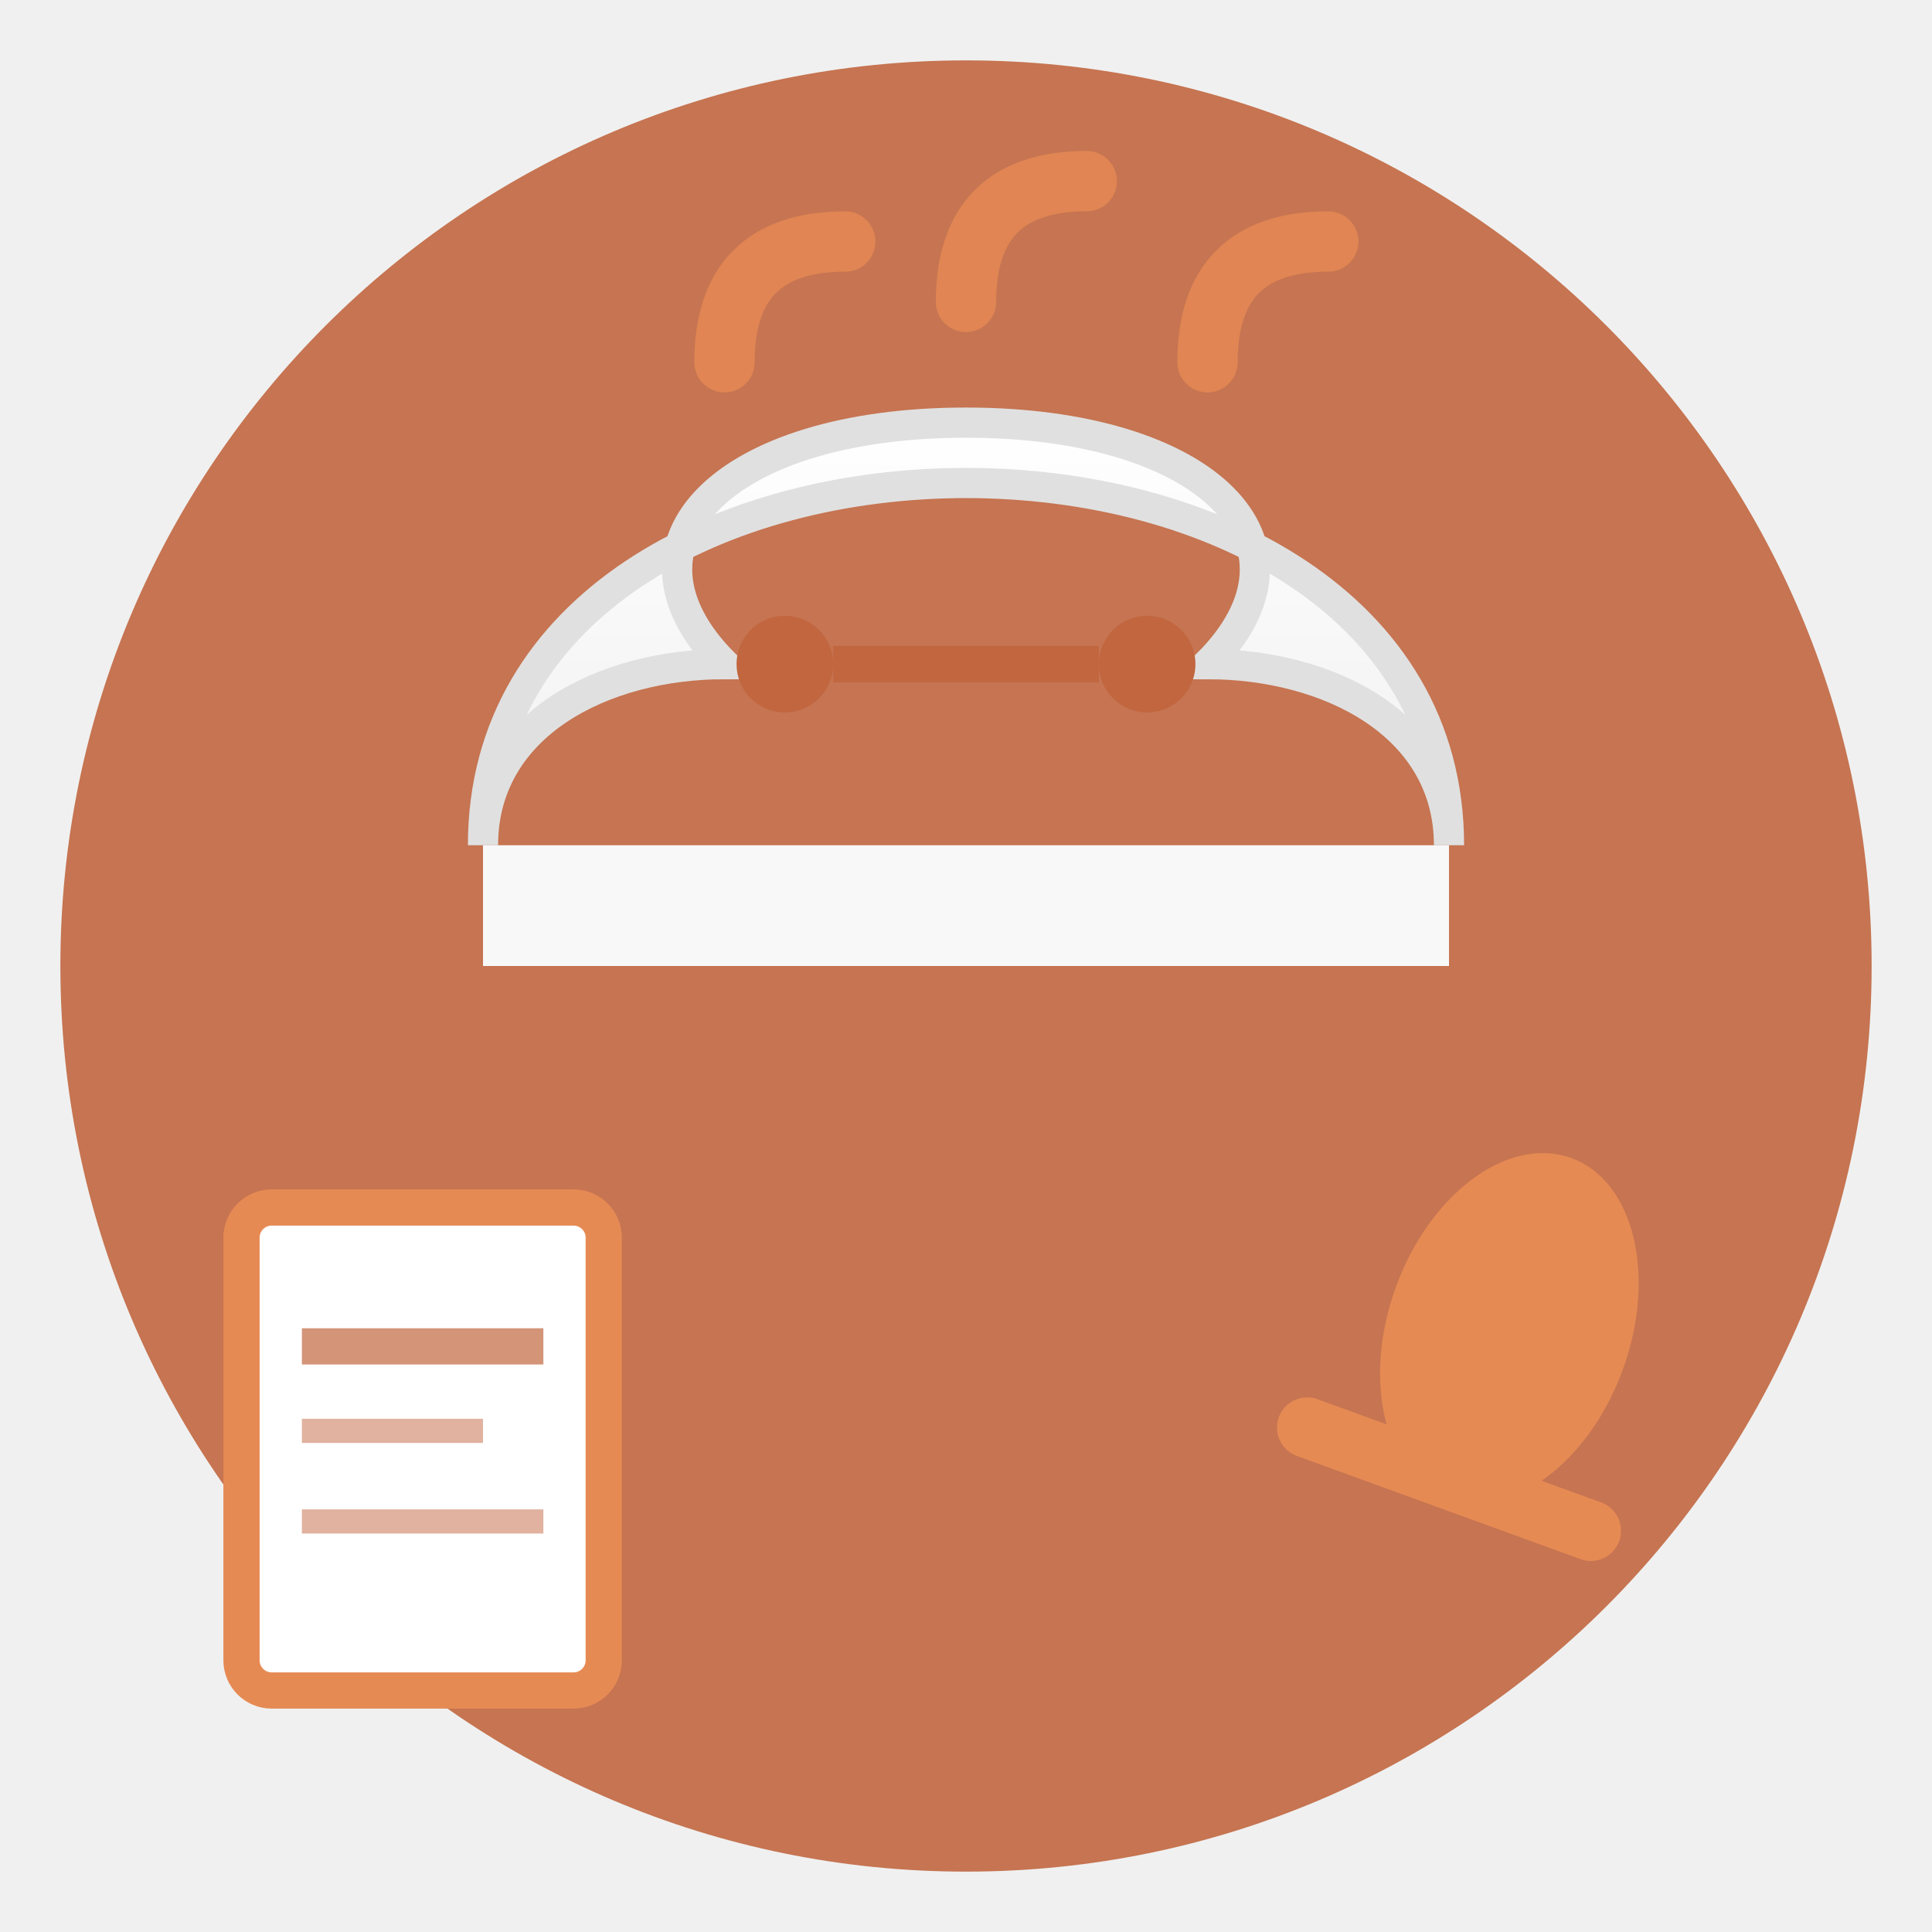
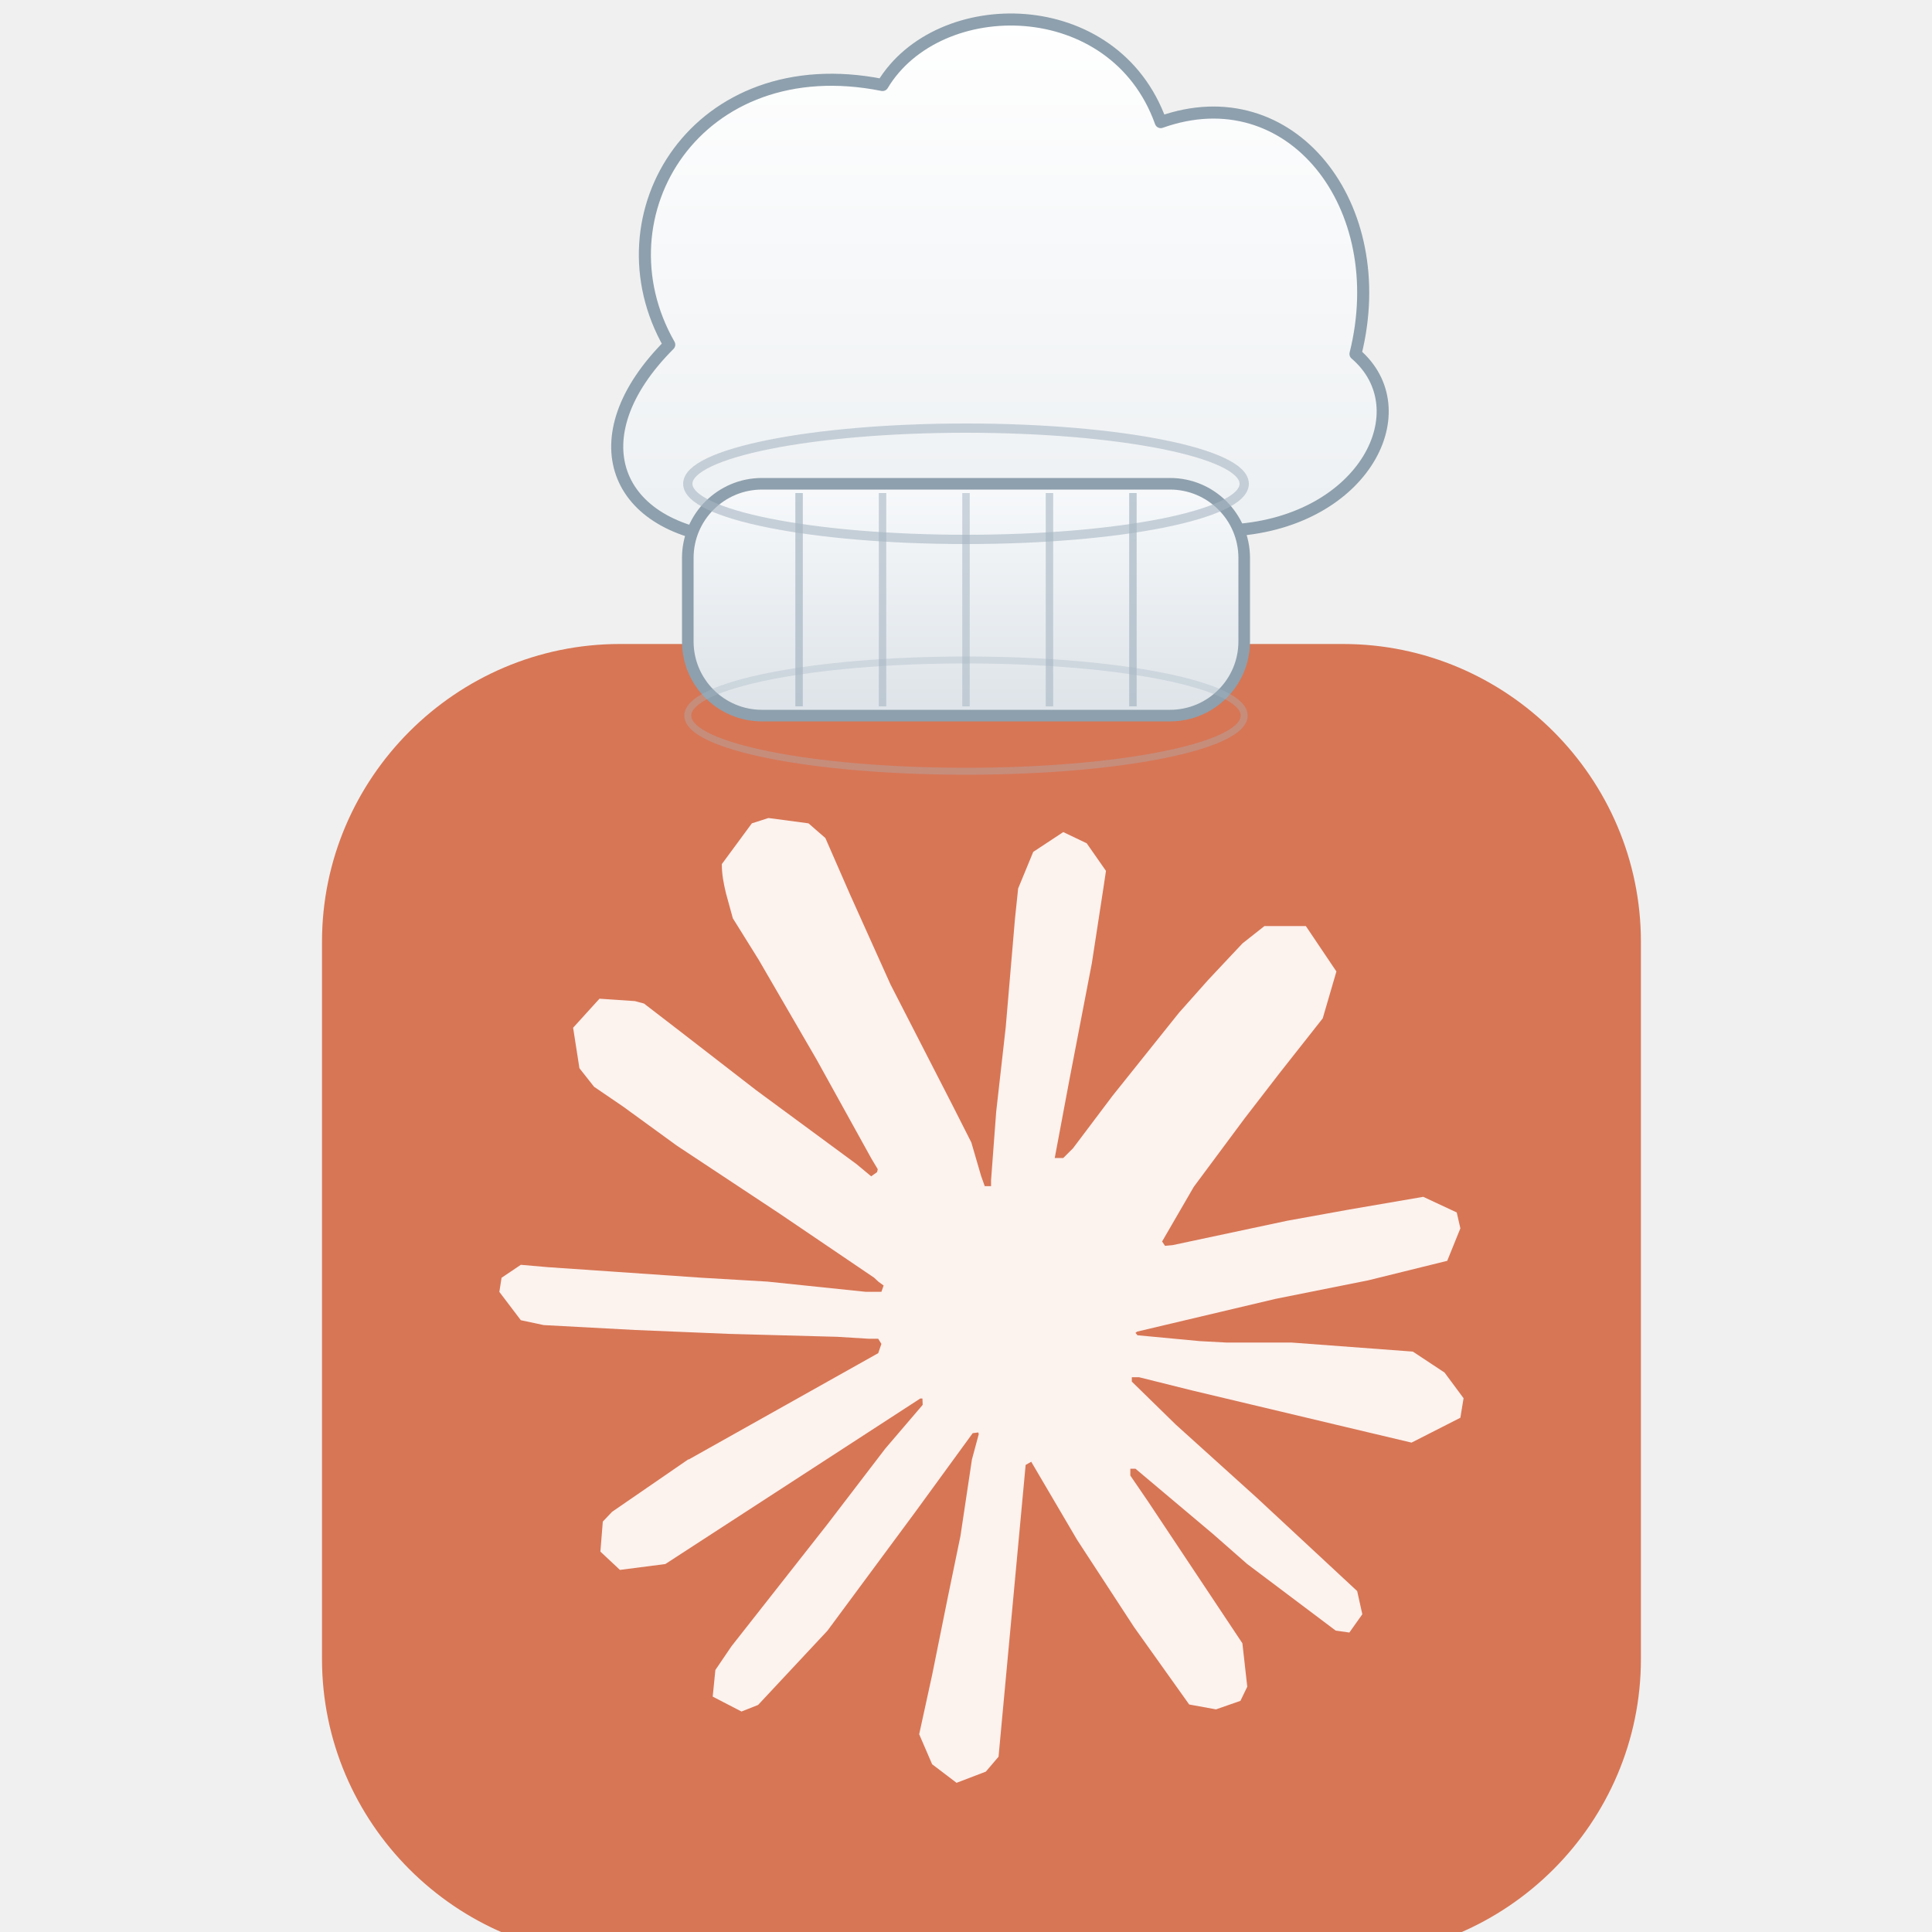
- <svg xmlns="http://www.w3.org/2000/svg" width="32" height="32" viewBox="0 0 32 32" fill="none">
+ <svg xmlns="http://www.w3.org/2000/svg" shape-rendering="geometricPrecision" text-rendering="geometricPrecision" image-rendering="optimizeQuality" fill-rule="evenodd" clip-rule="evenodd" viewBox="0 0 750 750">
+   <g transform="translate(125, 250)">
+     <path fill="#D77655" d="M115.612 0h280.775C459.974 0 512 52.026 512 115.612v278.415c0 63.587-52.026 115.612-115.613 115.612H115.612C52.026 509.639 0 457.614 0 394.027V115.612C0 52.026 52.026 0 115.612 0z" />
+     <path fill="#FCF2EE" fill-rule="nonzero" d="M142.27 316.619l73.655-41.326 1.238-3.589-1.238-1.996-3.589-.001-12.31-.759-42.084-1.138-36.498-1.516-35.361-1.896-8.897-1.895-8.34-10.995.859-5.484 7.482-5.03 10.717.935 23.683 1.617 35.537 2.452 25.782 1.517 38.193 3.968h6.064l.86-2.451-2.073-1.517-1.618-1.517-36.776-24.922-39.81-26.338-20.852-15.166-11.273-7.683-5.687-7.204-2.451-15.721 10.237-11.273 13.75.935 3.513.936 13.928 10.716 29.749 23.027 38.848 28.612 5.687 4.727 2.275-1.617.278-1.138-2.553-4.271-21.13-38.193-22.546-38.848-10.035-16.101-2.654-9.655c-.935-3.968-1.617-7.304-1.617-11.374l11.652-15.823 6.445-2.073 15.545 2.073 6.547 5.687 9.655 22.092 15.646 34.78 24.265 47.291 7.103 14.028 3.791 12.992 1.416 3.968 2.449-.001v-2.275l1.997-26.641 3.69-32.707 3.589-42.084 1.239-11.854 5.863-14.206 11.652-7.683 9.099 4.348 7.482 10.716-1.036 6.926-4.449 28.915-8.72 45.294-5.687 30.331h3.313l3.792-3.791 15.342-20.372 25.782-32.227 11.374-12.789 13.27-14.129 8.517-6.724 16.1-.001 11.854 17.617-5.307 18.199-16.581 21.029-13.75 17.819-19.716 26.54-12.309 21.231 1.138 1.694 2.932-.278 44.536-9.479 24.062-4.347 28.714-4.928 12.992 6.066 1.416 6.167-5.106 12.613-30.71 7.583-36.018 7.204-53.636 12.689-.657.48.758.935 24.164 2.275 10.337.556h25.301l47.114 3.514 12.309 8.139 7.381 9.959-1.238 7.583-18.957 9.655-25.579-6.066-59.702-14.205-20.474-5.106-2.83-.001v1.694l17.061 16.682 31.266 28.233 39.152 36.397 1.997 8.999-5.03 7.102-5.307-.758-34.401-25.883-13.27-11.651-30.053-25.302-1.996-.001v2.654l6.926 10.136 36.574 54.975 1.895 16.859-2.653 5.485-9.479 3.311-10.414-1.895-21.408-30.054-22.092-33.844-17.819-30.331-2.173 1.238-10.515 113.261-4.929 5.788-11.374 4.348-9.478-7.204-5.03-11.652 5.03-23.027 6.066-30.052 4.928-23.886 4.449-29.674 2.654-9.858-.177-.657-2.173.278-22.37 30.71-34.021 45.977-26.919 28.815-6.445 2.553-11.173-5.789 1.037-10.337 6.243-9.2 37.257-47.392 22.47-29.371 14.508-16.961-.101-2.451h-.859l-98.954 64.251-17.618 2.275-7.583-7.103.936-11.652 3.589-3.791 29.749-20.474-.101.102.024.101z" />
+   </g>
  <defs>
-     <linearGradient id="hatGrad" x1="0%" y1="0%" x2="0%" y2="100%">
-       <stop offset="0%" style="stop-color:#ffffff" />
-       <stop offset="100%" style="stop-color:#f0f0f0" />
+     <linearGradient id="toqueFill" x1="0" x2="0" y1="0" y2="1">
+       <stop offset="0%" stop-color="#ffffff" />
+       <stop offset="100%" stop-color="#e9edf0" />
+     </linearGradient>
+     <linearGradient id="bandFill" x1="0" x2="0" y1="0" y2="1">
+       <stop offset="0%" stop-color="#f7f9fb" />
+       <stop offset="100%" stop-color="#dde3e8" />
    </linearGradient>
  </defs>
-   <circle cx="16" cy="16" r="15" fill="#c1663f" opacity="0.9" />
-   <path d="M8 14 C8 10, 12 8, 16 8 C20 8, 24 10, 24 14 C24 12, 22 11, 20 11 C22 9, 20 7, 16 7 C12 7, 10 9, 12 11 C10 11, 8 12, 8 14 Z" fill="url(#hatGrad)" stroke="#e0e0e0" stroke-width="0.5" />
-   <rect x="8" y="14" width="16" height="2" fill="#f8f8f8" />
-   <circle cx="13" cy="11" r="0.8" fill="#c1663f" />
-   <circle cx="19" cy="11" r="0.8" fill="#c1663f" />
-   <line x1="13.8" y1="11" x2="18.2" y2="11" stroke="#c1663f" stroke-width="0.6" />
-   <ellipse cx="25" cy="22" rx="2" ry="3" fill="#e68a54" transform="rotate(20 25 22)" />
-   <rect x="21" y="24" width="6" height="1" rx="0.5" fill="#e68a54" transform="rotate(20 24 24.5)" />
-   <rect x="4" y="20" width="6" height="8" rx="0.5" fill="#ffffff" stroke="#e68a54" stroke-width="0.6" />
-   <rect x="5" y="22" width="4" height="0.6" fill="#c1663f" opacity="0.7" />
-   <rect x="5" y="23.5" width="3" height="0.4" fill="#c1663f" opacity="0.5" />
-   <rect x="5" y="25" width="4" height="0.4" fill="#c1663f" opacity="0.5" />
-   <g stroke="#e68a54" stroke-width="1" fill="none" opacity="0.8" stroke-linecap="round">
-     <path d="M12 6 Q12 4, 14 4" />
-     <path d="M16 5 Q16 3, 18 3" />
-     <path d="M20 6 Q20 4, 22 4" />
+   <g transform="translate(375, -75) scale(1.8) translate(-128, 0)">
+     <path d="M64 116          C48 88, 70 52, 110 60          C122 40, 160 40, 170 68          C198 58, 220 86, 212 118          C226 130, 214 154, 186 156          C176 172, 152 182, 128 180          C104 182, 86 174, 78 158          C52 156, 44 136, 64 116 Z" fill="url(#toqueFill)" stroke="#8ea0ad" stroke-width="2.6" stroke-linejoin="round" />
+     <g>
+       <rect x="68" y="146" width="120" height="50" rx="16" fill="url(#bandFill)" stroke="#8ea0ad" stroke-width="2.5" />
+       <ellipse cx="128" cy="146" rx="60" ry="12" fill="none" stroke="#a7b6c3" stroke-width="2" opacity=".6" />
+       <ellipse cx="128" cy="196" rx="60" ry="12" fill="none" stroke="#a7b6c3" stroke-width="1.5" opacity=".35" />
+       <path d="M92 148 V194" stroke="#a7b6c3" stroke-width="1.6" opacity=".7" />
+       <path d="M110 148 V194" stroke="#a7b6c3" stroke-width="1.6" opacity=".6" />
+       <path d="M128 148 V194" stroke="#a7b6c3" stroke-width="1.6" opacity=".55" />
+       <path d="M146 148 V194" stroke="#a7b6c3" stroke-width="1.6" opacity=".6" />
+       <path d="M164 148 V194" stroke="#a7b6c3" stroke-width="1.6" opacity=".7" />
+     </g>
  </g>
</svg>
